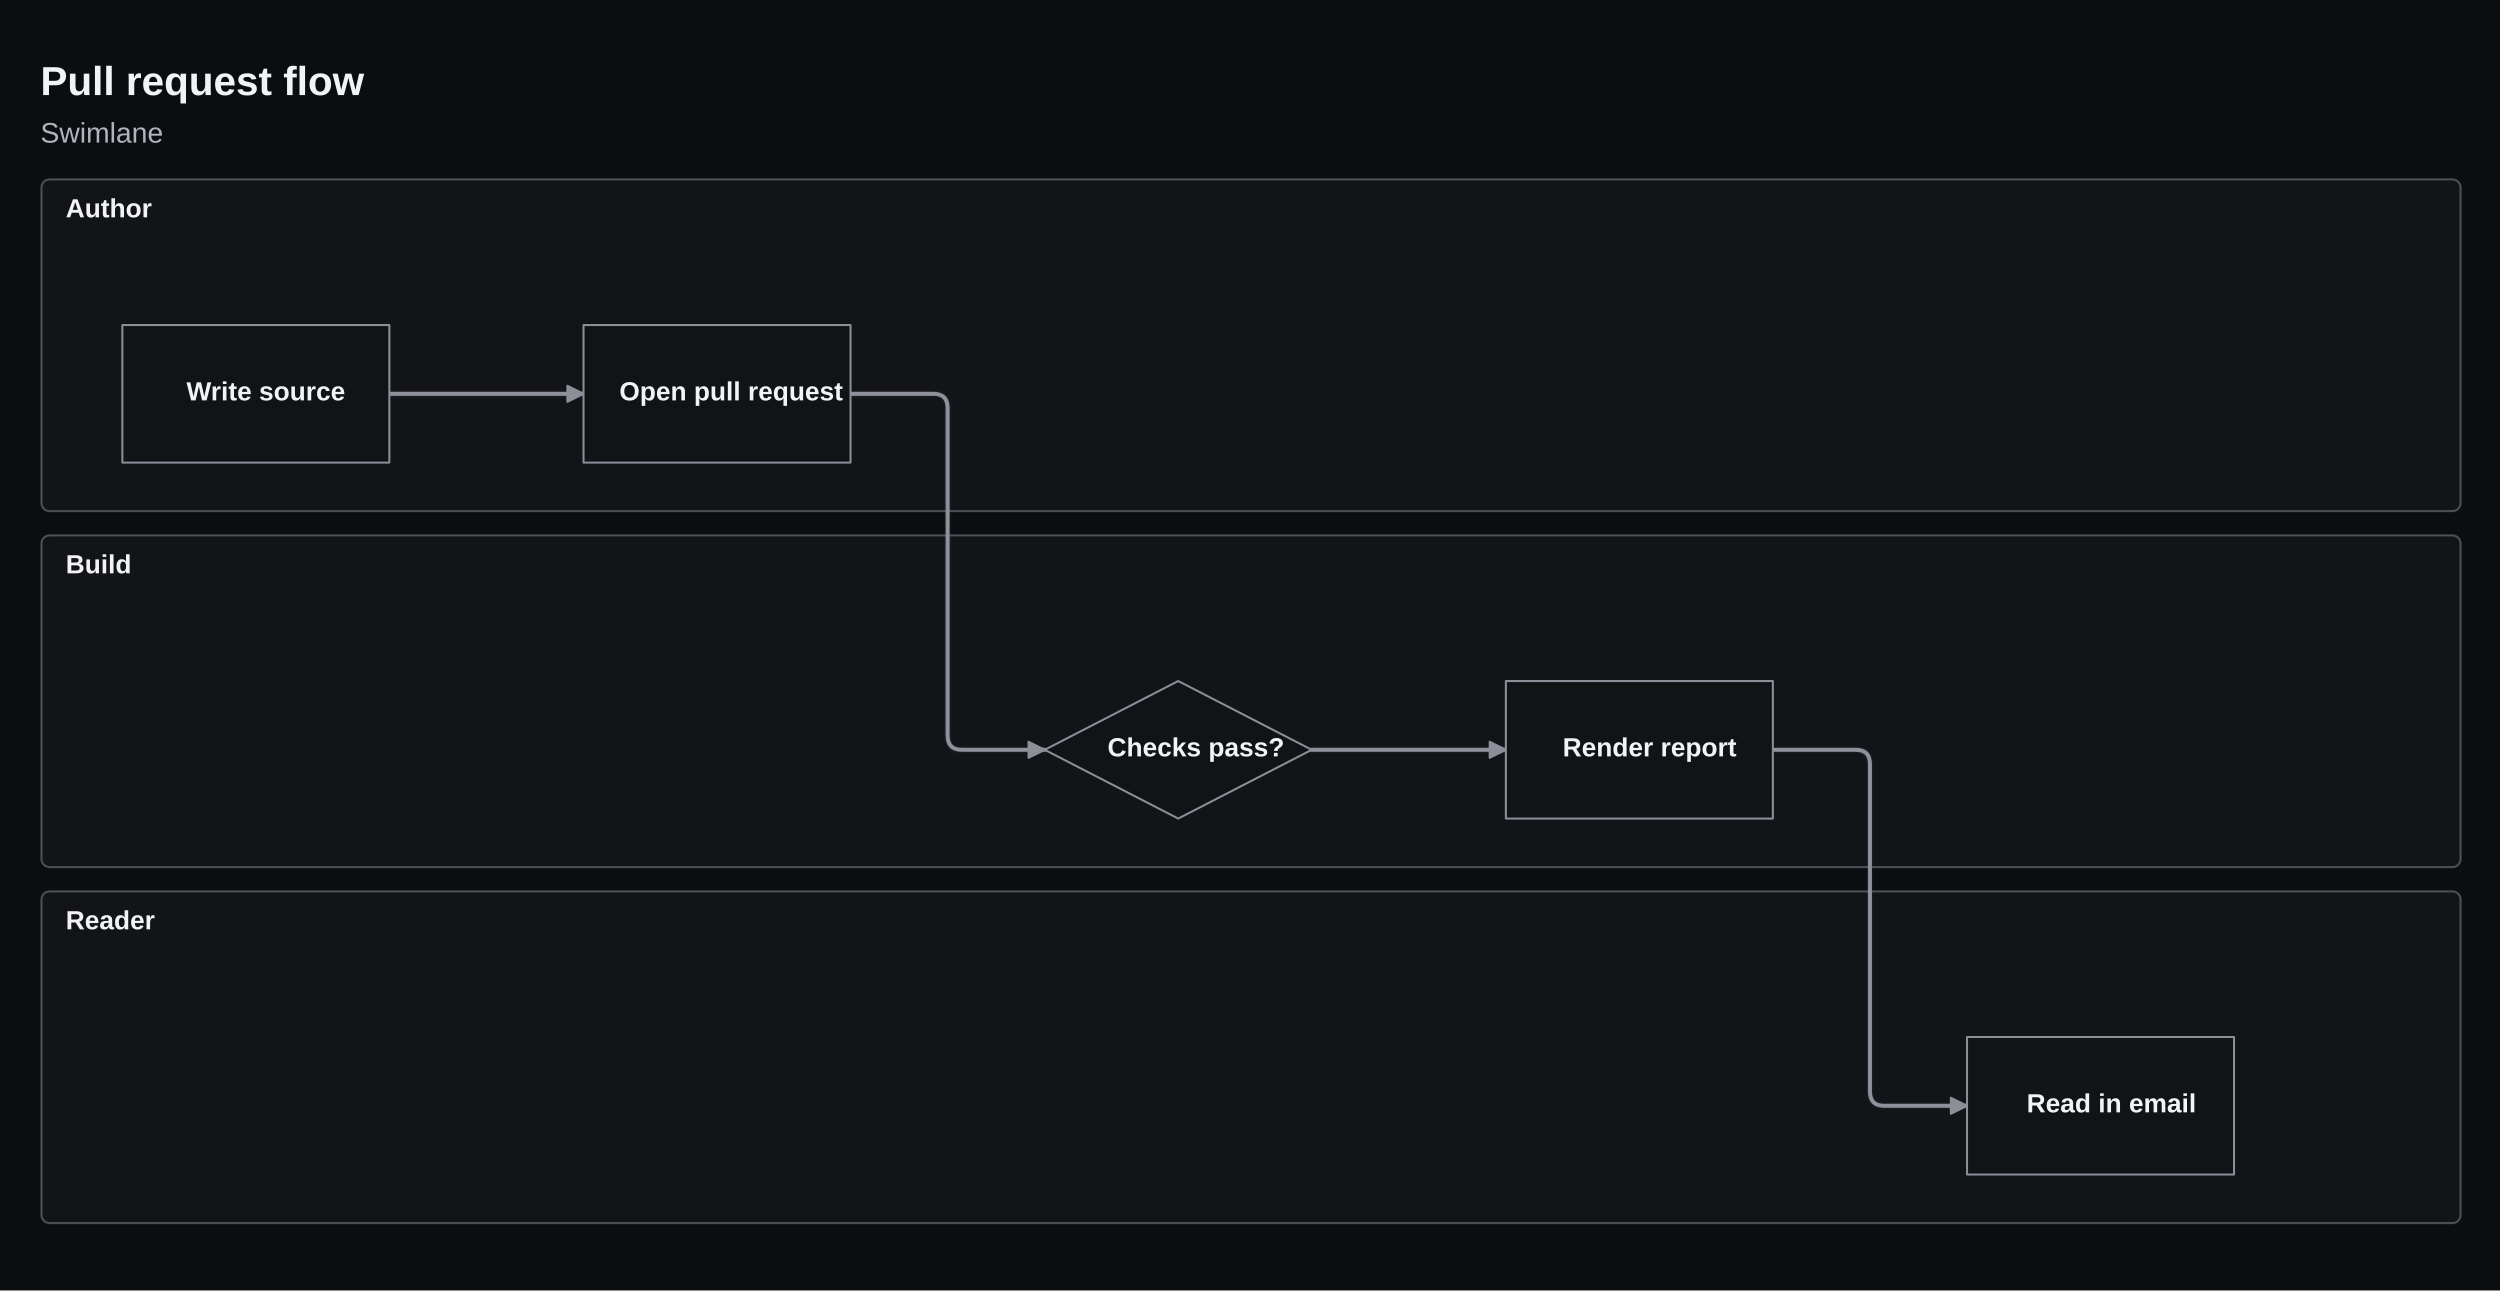
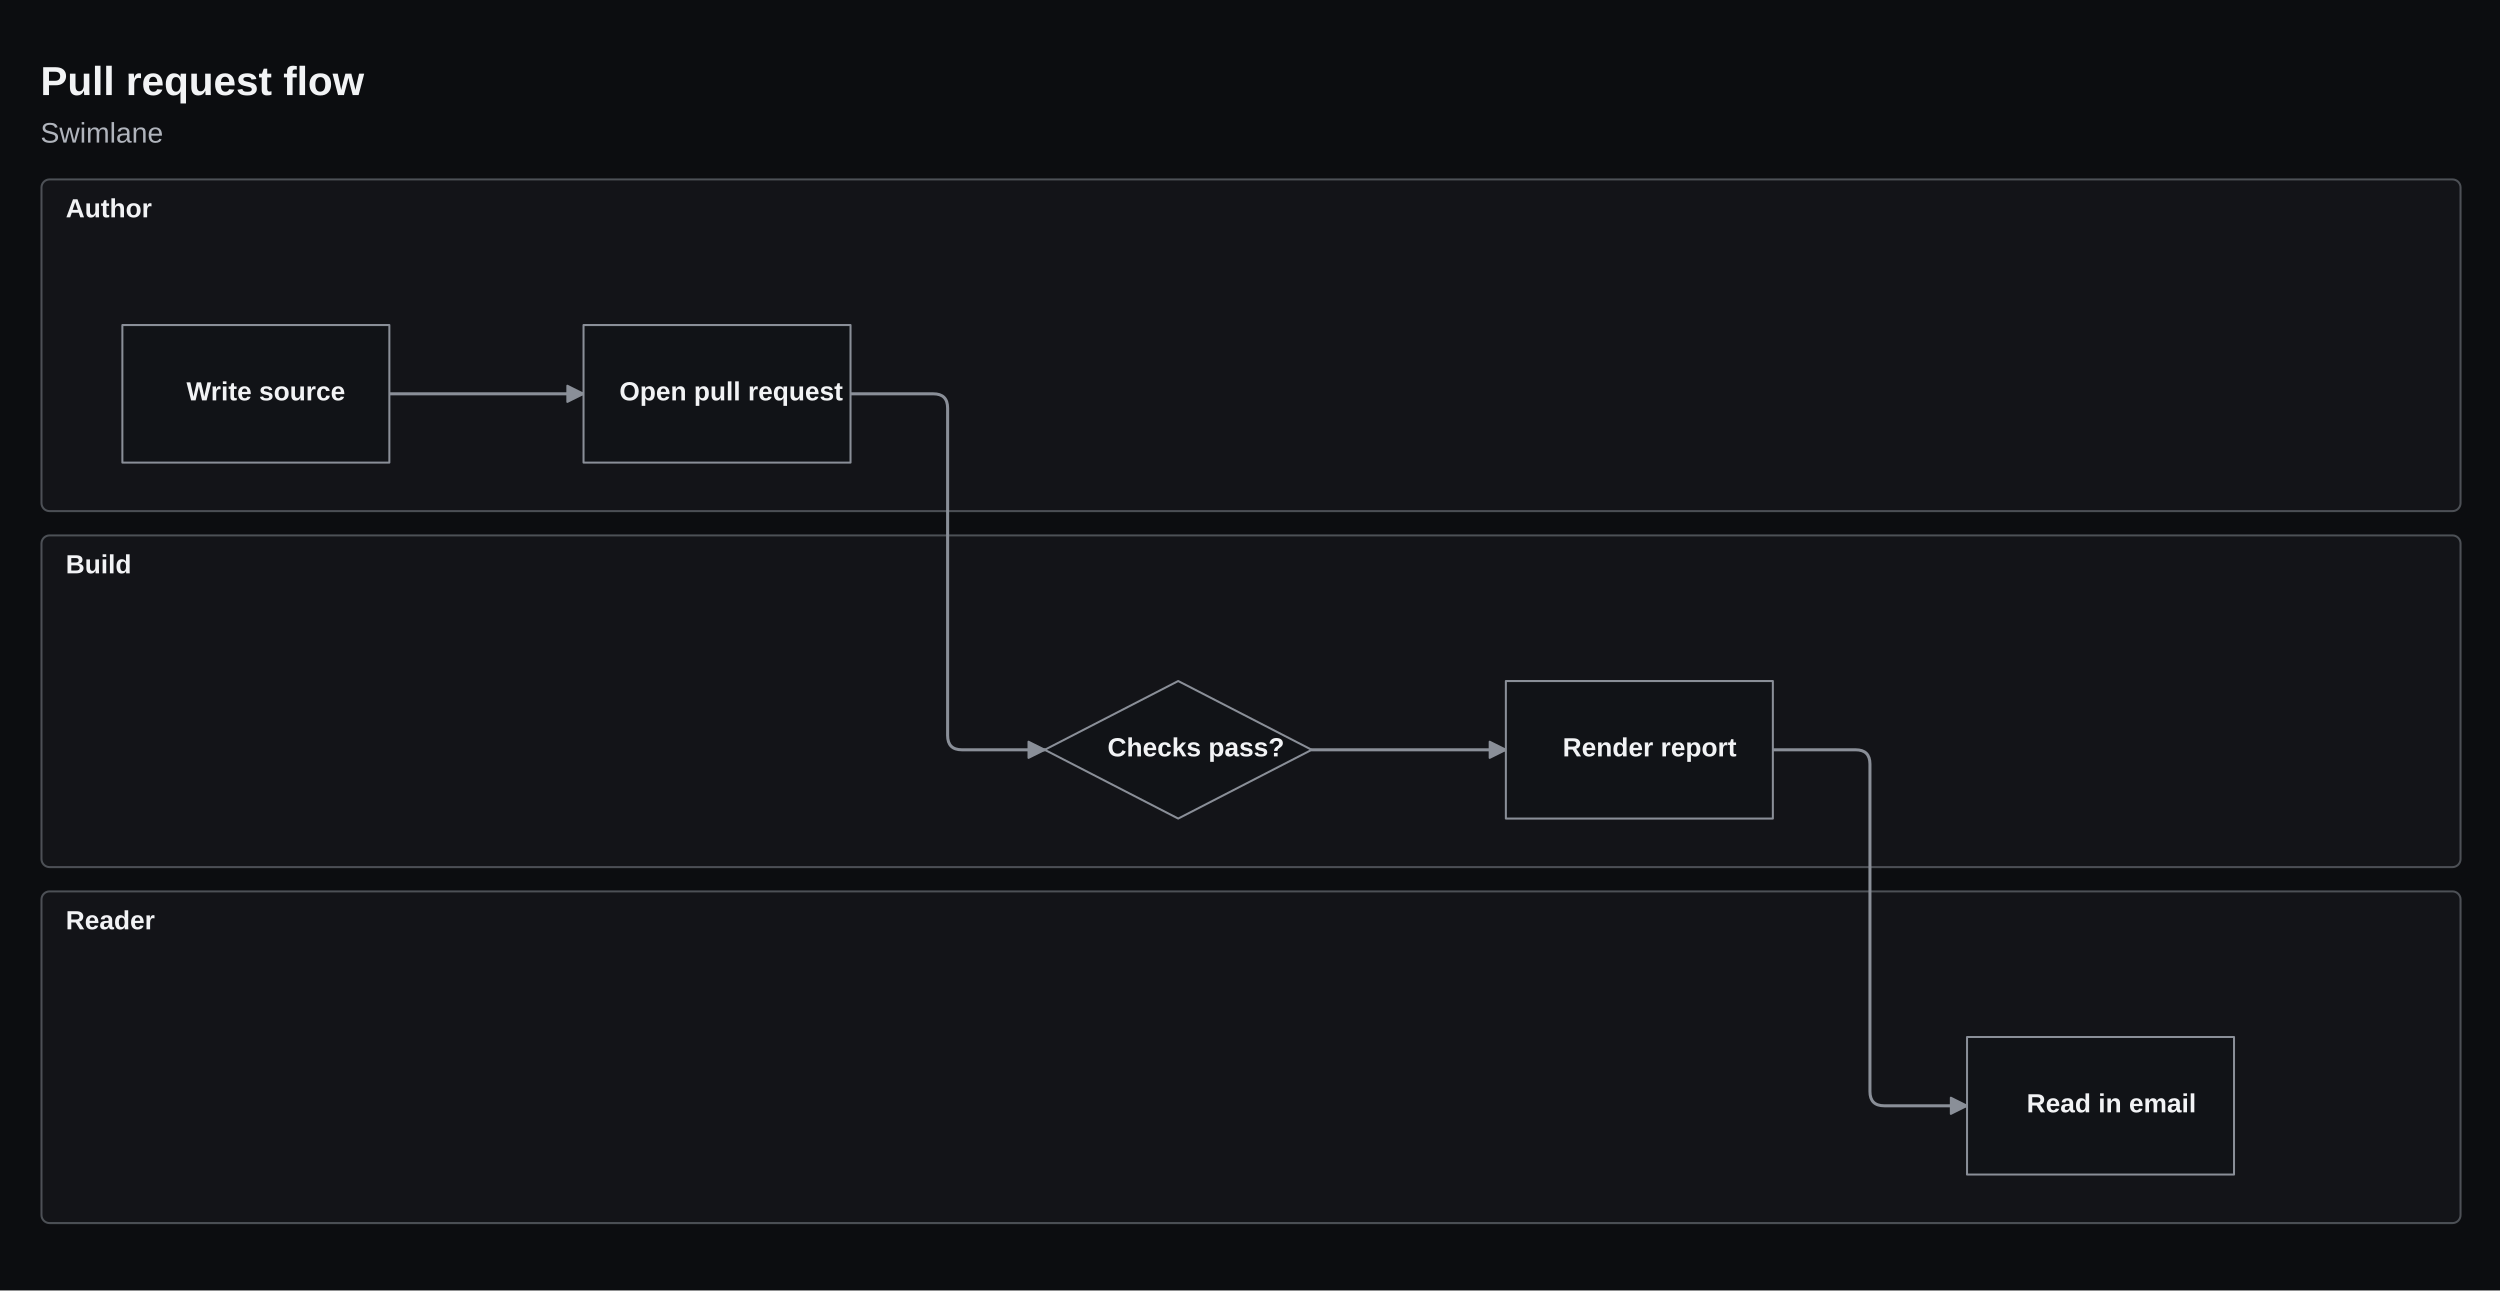
<svg xmlns="http://www.w3.org/2000/svg" width="1236" height="638" viewBox="12 0 1236 638" stroke-linecap="round" stroke-linejoin="round" style="max-width:100%;height:auto;display:block" role="img" aria-label="Pull request flow" aria-labelledby="cfx-mm-swimlane-d-title" aria-describedby="cfx-mm-swimlane-d-description">
  <defs>
    <clipPath id="cfx-mm-swimlane-d-clip-1" clipPathUnits="userSpaceOnUse">
      <rect x="32" y="32" width="1197" height="574" />
    </clipPath>
    <clipPath id="cfx-mm-swimlane-d-clip-10" clipPathUnits="userSpaceOnUse">
      <rect x="32" y="88.2" width="1197" height="517.8" />
    </clipPath>
  </defs>
  <rect x="0" y="0" width="1261" height="638" rx="0" data-cfx-role="background" fill="#0C0D10" stroke="none" stroke-width="1" />
  <g clip-path="url(#cfx-mm-swimlane-d-clip-1)">
    <g data-cfx-role="frame-heading-source" data-cfx-authored-font-request="Calibri, Carlito, Segoe UI, Arial, system-ui, sans-serif|600|normal|20|">
      <g data-cfx-role="frame-heading">
        <text x="32" y="47" font-family="Calibri, Carlito, Segoe UI, Arial, system-ui, sans-serif" font-size="20" font-weight="600" font-style="normal" fill="#F2F3F5" xml:space="preserve" style="white-space:pre;font-language-override:normal;font-palette:normal">Pull request flow</text>
      </g>
    </g>
    <g data-cfx-role="frame-heading-source" data-cfx-authored-font-request="Calibri, Carlito, Segoe UI, Arial, system-ui, sans-serif|400|normal|14|">
      <g data-cfx-role="frame-heading">
        <text x="32" y="70.5" font-family="Calibri, Carlito, Segoe UI, Arial, system-ui, sans-serif" font-size="14" font-weight="400" font-style="normal" fill="#B0B4BC" xml:space="preserve" style="white-space:pre;font-language-override:normal;font-palette:normal">Swimlane</text>
      </g>
    </g>
  </g>
  <g id="cfx-mm-swimlane-d-node-9" data-cfx-source-id="mermaid-flowchart" data-cfx-role="topology" class="cfx-topology" data-canvas-surface-style="Plain" data-cfx-active-scenario="" data-cfx-map-background-style="Dots" data-cfx-projection="" data-cfx-scenario-count="0" data-cfx-scenario-ids="" data-cfx-scenarios="[]" data-cfx-viewport="" data-chart-id="mermaid-flowchart" data-fit-content-to-viewport="false" data-header-style="Standard" data-layout-direction="LeftToRight" data-layout-mode="Swimlane" data-node-surface-style="Card" data-visual-style="Default">
    <g clip-path="url(#cfx-mm-swimlane-d-clip-10)">
      <g id="cfx-mm-swimlane-d-node-11" data-cfx-source-id="author" data-cfx-role="topology-group" class="cfx-topology__group cfx-mermaid-subgraph" data-cfx-meta-mermaid-direction="None" data-cfx-meta-mermaid-id="author" data-cfx-meta-mermaid-nodes="A,B" data-cfx-meta-mermaid-order="0" data-cfx-meta-mermaid-source-line="5" data-cfx-meta-mermaid-title="Author" data-cfx-selected="false" data-cfx-status="Unknown" data-group-applied-layout-policy="Auto" data-group-color="" data-group-id="author" data-group-label="Author" data-group-layout-direction="" data-group-layout-policy="Auto" data-group-symbol="" data-parent-group-id="" data-scenario-ids="" data-scenario-step-indices="">
        <rect x="32.5" y="88.7" width="1196" height="164" rx="4" data-cfx-role="topology-group-surface" fill="rgba(138,143,152,0.059)" stroke="rgba(138,143,152,0.502)" stroke-width="1" />
        <g data-cfx-role="topology-group-label">
          <text x="44.5" y="107.45" font-family="Calibri, Carlito, Segoe UI, Arial, system-ui, sans-serif" font-size="13" font-weight="600" font-style="normal" fill="#F2F3F5" xml:space="preserve" style="white-space:pre;font-language-override:normal;font-palette:normal">Author</text>
        </g>
      </g>
      <g id="cfx-mm-swimlane-d-node-15" data-cfx-source-id="build" data-cfx-role="topology-group" class="cfx-topology__group cfx-mermaid-subgraph" data-cfx-meta-mermaid-direction="None" data-cfx-meta-mermaid-id="build" data-cfx-meta-mermaid-nodes="C,D" data-cfx-meta-mermaid-order="1" data-cfx-meta-mermaid-source-line="8" data-cfx-meta-mermaid-title="Build" data-cfx-selected="false" data-cfx-status="Unknown" data-group-applied-layout-policy="Auto" data-group-color="" data-group-id="build" data-group-label="Build" data-group-layout-direction="" data-group-layout-policy="Auto" data-group-symbol="" data-parent-group-id="" data-scenario-ids="" data-scenario-step-indices="">
        <rect x="32.5" y="264.7" width="1196" height="164" rx="4" data-cfx-role="topology-group-surface" fill="rgba(138,143,152,0.059)" stroke="rgba(138,143,152,0.502)" stroke-width="1" />
        <g data-cfx-role="topology-group-label">
          <text x="44.5" y="283.45" font-family="Calibri, Carlito, Segoe UI, Arial, system-ui, sans-serif" font-size="13" font-weight="600" font-style="normal" fill="#F2F3F5" xml:space="preserve" style="white-space:pre;font-language-override:normal;font-palette:normal">Build</text>
        </g>
      </g>
      <g id="cfx-mm-swimlane-d-node-19" data-cfx-source-id="reader" data-cfx-role="topology-group" class="cfx-topology__group cfx-mermaid-subgraph" data-cfx-meta-mermaid-direction="None" data-cfx-meta-mermaid-id="reader" data-cfx-meta-mermaid-nodes="E" data-cfx-meta-mermaid-order="2" data-cfx-meta-mermaid-source-line="11" data-cfx-meta-mermaid-title="Reader" data-cfx-selected="false" data-cfx-status="Unknown" data-group-applied-layout-policy="Auto" data-group-color="" data-group-id="reader" data-group-label="Reader" data-group-layout-direction="" data-group-layout-policy="Auto" data-group-symbol="" data-parent-group-id="" data-scenario-ids="" data-scenario-step-indices="">
        <rect x="32.5" y="440.7" width="1196" height="164" rx="4" data-cfx-role="topology-group-surface" fill="rgba(138,143,152,0.059)" stroke="rgba(138,143,152,0.502)" stroke-width="1" />
        <g data-cfx-role="topology-group-label">
          <text x="44.5" y="459.45" font-family="Calibri, Carlito, Segoe UI, Arial, system-ui, sans-serif" font-size="13" font-weight="600" font-style="normal" fill="#F2F3F5" xml:space="preserve" style="white-space:pre;font-language-override:normal;font-palette:normal">Reader</text>
        </g>
      </g>
      <g id="cfx-mm-swimlane-d-node-23" data-cfx-source-id="mermaid-edge-0" data-cfx-role="topology-edge" class="cfx-topology__edge" data-cfx-meta-mermaid-curve-column="1" data-cfx-meta-mermaid-curve-effective="Rounded" data-cfx-meta-mermaid-curve-line="4" data-cfx-meta-mermaid-curve-origin="implicit" data-cfx-meta-mermaid-curve-requested="rounded" data-cfx-meta-mermaid-operator="--&gt;" data-cfx-meta-mermaid-order="0" data-cfx-meta-mermaid-source="A" data-cfx-meta-mermaid-source-column="2" data-cfx-meta-mermaid-source-line="6" data-cfx-meta-mermaid-target="B" data-cfx-selected="false" data-cfx-status="Unknown" data-direction="Forward" data-edge-color="" data-edge-dash-pattern="" data-edge-emphasis="Normal" data-edge-id="mermaid-edge-0" data-edge-kind="Dependency" data-edge-label="" data-edge-layout-inference="none" data-edge-line-style="Solid" data-edge-minimum-rank-span="1" data-edge-muted="false" data-edge-render-order="0" data-edge-routing-priority="0" data-edge-secondary-label="" data-edge-tertiary-label="" data-label-offset-x="0" data-label-offset-y="0" data-route-candidate-count="1" data-route-corridor="default" data-route-curve="Orthogonal" data-route-end-x="300.5" data-route-end-y="194.7" data-route-fallback-reason="not-obstacle-aware" data-route-label-obstacle-hits="0" data-route-lane="0" data-route-obstacle-count="6" data-route-obstacle-hits="0" data-route-offset="0" data-route-overlap-score="0" data-route-segment-count="3" data-route-start-x="204.5" data-route-start-y="194.7" data-route-strategy="Orthogonal" data-scenario-ids="" data-scenario-step-indices="" data-source-group-id="author" data-source-label="" data-source-marker="None" data-source-node-id="A" data-source-port="Auto" data-source-port-id="" data-target-group-id="author" data-target-label="" data-target-marker="Arrow" data-target-node-id="B" data-target-port="Auto" data-target-port-id="" data-waypoint-count="0">
-         <path d="M 204.5 194.7 L 252.5 194.7 L 252.5 194.7 L 300.5 194.7" data-cfx-role="topology-edge-line-ambient-halo" fill="none" stroke="rgba(138,143,152,0.016)" stroke-width="4.4" />
-         <path d="M 204.5 194.7 L 252.5 194.7 L 252.5 194.7 L 300.5 194.7" data-cfx-role="topology-edge-line-halo" fill="none" stroke="rgba(138,143,152,0.055)" stroke-width="3.2" />
-         <path d="M 204.5 194.7 L 252.5 194.7 L 252.5 194.7 L 300.5 194.7" data-cfx-role="topology-edge-line" fill="none" stroke="#8A8F98" stroke-width="2" />
-         <path d="M 204.5 194.7 L 252.5 194.7 L 252.5 194.7 L 300.5 194.7" data-cfx-role="topology-edge-line-highlight" fill="none" stroke="rgba(255,255,255,0.035)" stroke-width="1" />
+         <path d="M 204.5 194.7 L 252.5 194.7 L 252.5 194.7 L 300.5 194.7" data-cfx-role="topology-edge-line" fill="none" stroke="#8A8F98" stroke-width="1.5" />
        <path d="M 300.5 194.7 L 292.5 190.7 L 292.5 198.7 Z" data-cfx-role="topology-marker" fill="#8A8F98" stroke="#8A8F98" stroke-width="1" fill-rule="evenodd" />
      </g>
-       <g id="cfx-mm-swimlane-d-node-30" data-cfx-source-id="mermaid-edge-1" data-cfx-role="topology-edge" class="cfx-topology__edge" data-cfx-meta-mermaid-curve-column="1" data-cfx-meta-mermaid-curve-effective="Rounded" data-cfx-meta-mermaid-curve-line="4" data-cfx-meta-mermaid-curve-origin="implicit" data-cfx-meta-mermaid-curve-requested="rounded" data-cfx-meta-mermaid-operator="--&gt;" data-cfx-meta-mermaid-order="1" data-cfx-meta-mermaid-source="C" data-cfx-meta-mermaid-source-column="2" data-cfx-meta-mermaid-source-line="9" data-cfx-meta-mermaid-target="D" data-cfx-selected="false" data-cfx-status="Unknown" data-direction="Forward" data-edge-color="" data-edge-dash-pattern="" data-edge-emphasis="Normal" data-edge-id="mermaid-edge-1" data-edge-kind="Dependency" data-edge-label="" data-edge-layout-inference="none" data-edge-line-style="Solid" data-edge-minimum-rank-span="1" data-edge-muted="false" data-edge-render-order="1" data-edge-routing-priority="0" data-edge-secondary-label="" data-edge-tertiary-label="" data-label-offset-x="0" data-label-offset-y="0" data-route-candidate-count="1" data-route-corridor="default" data-route-curve="Orthogonal" data-route-end-x="756.5" data-route-end-y="370.7" data-route-fallback-reason="not-obstacle-aware" data-route-label-obstacle-hits="0" data-route-lane="0" data-route-obstacle-count="6" data-route-obstacle-hits="0" data-route-offset="0" data-route-overlap-score="0" data-route-segment-count="3" data-route-start-x="660.5" data-route-start-y="370.7" data-route-strategy="Orthogonal" data-scenario-ids="" data-scenario-step-indices="" data-source-group-id="build" data-source-label="" data-source-marker="None" data-source-node-id="C" data-source-port="Auto" data-source-port-id="" data-target-group-id="build" data-target-label="" data-target-marker="Arrow" data-target-node-id="D" data-target-port="Auto" data-target-port-id="" data-waypoint-count="0">
-         <path d="M 660.5 370.7 L 708.5 370.7 L 708.5 370.7 L 756.5 370.7" data-cfx-role="topology-edge-line-ambient-halo" fill="none" stroke="rgba(138,143,152,0.016)" stroke-width="4.4" />
-         <path d="M 660.5 370.7 L 708.5 370.7 L 708.5 370.7 L 756.5 370.7" data-cfx-role="topology-edge-line-halo" fill="none" stroke="rgba(138,143,152,0.055)" stroke-width="3.2" />
-         <path d="M 660.5 370.7 L 708.5 370.7 L 708.5 370.7 L 756.5 370.7" data-cfx-role="topology-edge-line" fill="none" stroke="#8A8F98" stroke-width="2" />
-         <path d="M 660.5 370.7 L 708.5 370.7 L 708.5 370.7 L 756.5 370.7" data-cfx-role="topology-edge-line-highlight" fill="none" stroke="rgba(255,255,255,0.035)" stroke-width="1" />
+       <g id="cfx-mm-swimlane-d-node-27" data-cfx-source-id="mermaid-edge-1" data-cfx-role="topology-edge" class="cfx-topology__edge" data-cfx-meta-mermaid-curve-column="1" data-cfx-meta-mermaid-curve-effective="Rounded" data-cfx-meta-mermaid-curve-line="4" data-cfx-meta-mermaid-curve-origin="implicit" data-cfx-meta-mermaid-curve-requested="rounded" data-cfx-meta-mermaid-operator="--&gt;" data-cfx-meta-mermaid-order="1" data-cfx-meta-mermaid-source="C" data-cfx-meta-mermaid-source-column="2" data-cfx-meta-mermaid-source-line="9" data-cfx-meta-mermaid-target="D" data-cfx-selected="false" data-cfx-status="Unknown" data-direction="Forward" data-edge-color="" data-edge-dash-pattern="" data-edge-emphasis="Normal" data-edge-id="mermaid-edge-1" data-edge-kind="Dependency" data-edge-label="" data-edge-layout-inference="none" data-edge-line-style="Solid" data-edge-minimum-rank-span="1" data-edge-muted="false" data-edge-render-order="1" data-edge-routing-priority="0" data-edge-secondary-label="" data-edge-tertiary-label="" data-label-offset-x="0" data-label-offset-y="0" data-route-candidate-count="1" data-route-corridor="default" data-route-curve="Orthogonal" data-route-end-x="756.5" data-route-end-y="370.7" data-route-fallback-reason="not-obstacle-aware" data-route-label-obstacle-hits="0" data-route-lane="0" data-route-obstacle-count="6" data-route-obstacle-hits="0" data-route-offset="0" data-route-overlap-score="0" data-route-segment-count="3" data-route-start-x="660.5" data-route-start-y="370.7" data-route-strategy="Orthogonal" data-scenario-ids="" data-scenario-step-indices="" data-source-group-id="build" data-source-label="" data-source-marker="None" data-source-node-id="C" data-source-port="Auto" data-source-port-id="" data-target-group-id="build" data-target-label="" data-target-marker="Arrow" data-target-node-id="D" data-target-port="Auto" data-target-port-id="" data-waypoint-count="0">
+         <path d="M 660.5 370.7 L 708.5 370.7 L 708.5 370.7 L 756.5 370.7" data-cfx-role="topology-edge-line" fill="none" stroke="#8A8F98" stroke-width="1.5" />
        <path d="M 756.5 370.7 L 748.5 366.7 L 748.5 374.7 Z" data-cfx-role="topology-marker" fill="#8A8F98" stroke="#8A8F98" stroke-width="1" fill-rule="evenodd" />
      </g>
-       <g id="cfx-mm-swimlane-d-node-37" data-cfx-source-id="mermaid-edge-2" data-cfx-role="topology-edge" class="cfx-topology__edge" data-cfx-meta-mermaid-curve-column="1" data-cfx-meta-mermaid-curve-effective="Rounded" data-cfx-meta-mermaid-curve-line="4" data-cfx-meta-mermaid-curve-origin="implicit" data-cfx-meta-mermaid-curve-requested="rounded" data-cfx-meta-mermaid-operator="--&gt;" data-cfx-meta-mermaid-order="2" data-cfx-meta-mermaid-source="B" data-cfx-meta-mermaid-source-column="1" data-cfx-meta-mermaid-source-line="14" data-cfx-meta-mermaid-target="C" data-cfx-selected="false" data-cfx-status="Unknown" data-direction="Forward" data-edge-color="" data-edge-dash-pattern="" data-edge-emphasis="Normal" data-edge-id="mermaid-edge-2" data-edge-kind="Dependency" data-edge-label="" data-edge-layout-inference="none" data-edge-line-style="Solid" data-edge-minimum-rank-span="1" data-edge-muted="false" data-edge-render-order="2" data-edge-routing-priority="0" data-edge-secondary-label="" data-edge-tertiary-label="" data-label-offset-x="0" data-label-offset-y="0" data-route-candidate-count="1" data-route-corridor="default" data-route-curve="Orthogonal" data-route-end-x="528.5" data-route-end-y="370.7" data-route-fallback-reason="not-obstacle-aware" data-route-label-obstacle-hits="0" data-route-lane="0" data-route-obstacle-count="6" data-route-obstacle-hits="0" data-route-offset="0" data-route-overlap-score="0" data-route-segment-count="15" data-route-start-x="432.5" data-route-start-y="194.7" data-route-strategy="Orthogonal" data-scenario-ids="" data-scenario-step-indices="" data-source-group-id="author" data-source-label="" data-source-marker="None" data-source-node-id="B" data-source-port="Auto" data-source-port-id="" data-target-group-id="build" data-target-label="" data-target-marker="Arrow" data-target-node-id="C" data-target-port="Auto" data-target-port-id="" data-waypoint-count="0">
-         <path d="M 432.5 194.7 L 473.429 194.7 C 478.143 194.7 480.5 197.057 480.5 201.771 L 480.5 363.629 C 480.5 368.343 482.857 370.7 487.571 370.7 L 528.5 370.7" data-cfx-role="topology-edge-line-ambient-halo" fill="none" stroke="rgba(138,143,152,0.016)" stroke-width="4.4" />
-         <path d="M 432.5 194.7 L 473.429 194.7 C 478.143 194.7 480.5 197.057 480.5 201.771 L 480.5 363.629 C 480.5 368.343 482.857 370.7 487.571 370.7 L 528.5 370.7" data-cfx-role="topology-edge-line-halo" fill="none" stroke="rgba(138,143,152,0.055)" stroke-width="3.2" />
-         <path d="M 432.5 194.7 L 473.429 194.7 C 478.143 194.7 480.5 197.057 480.5 201.771 L 480.5 363.629 C 480.5 368.343 482.857 370.7 487.571 370.7 L 528.5 370.7" data-cfx-role="topology-edge-line" fill="none" stroke="#8A8F98" stroke-width="2" />
-         <path d="M 432.5 194.7 L 473.429 194.7 C 478.143 194.7 480.5 197.057 480.5 201.771 L 480.5 363.629 C 480.5 368.343 482.857 370.7 487.571 370.7 L 528.5 370.7" data-cfx-role="topology-edge-line-highlight" fill="none" stroke="rgba(255,255,255,0.035)" stroke-width="1" />
+       <g id="cfx-mm-swimlane-d-node-31" data-cfx-source-id="mermaid-edge-2" data-cfx-role="topology-edge" class="cfx-topology__edge" data-cfx-meta-mermaid-curve-column="1" data-cfx-meta-mermaid-curve-effective="Rounded" data-cfx-meta-mermaid-curve-line="4" data-cfx-meta-mermaid-curve-origin="implicit" data-cfx-meta-mermaid-curve-requested="rounded" data-cfx-meta-mermaid-operator="--&gt;" data-cfx-meta-mermaid-order="2" data-cfx-meta-mermaid-source="B" data-cfx-meta-mermaid-source-column="1" data-cfx-meta-mermaid-source-line="14" data-cfx-meta-mermaid-target="C" data-cfx-selected="false" data-cfx-status="Unknown" data-direction="Forward" data-edge-color="" data-edge-dash-pattern="" data-edge-emphasis="Normal" data-edge-id="mermaid-edge-2" data-edge-kind="Dependency" data-edge-label="" data-edge-layout-inference="none" data-edge-line-style="Solid" data-edge-minimum-rank-span="1" data-edge-muted="false" data-edge-render-order="2" data-edge-routing-priority="0" data-edge-secondary-label="" data-edge-tertiary-label="" data-label-offset-x="0" data-label-offset-y="0" data-route-candidate-count="1" data-route-corridor="default" data-route-curve="Orthogonal" data-route-end-x="528.5" data-route-end-y="370.7" data-route-fallback-reason="not-obstacle-aware" data-route-label-obstacle-hits="0" data-route-lane="0" data-route-obstacle-count="6" data-route-obstacle-hits="0" data-route-offset="0" data-route-overlap-score="0" data-route-segment-count="15" data-route-start-x="432.5" data-route-start-y="194.7" data-route-strategy="Orthogonal" data-scenario-ids="" data-scenario-step-indices="" data-source-group-id="author" data-source-label="" data-source-marker="None" data-source-node-id="B" data-source-port="Auto" data-source-port-id="" data-target-group-id="build" data-target-label="" data-target-marker="Arrow" data-target-node-id="C" data-target-port="Auto" data-target-port-id="" data-waypoint-count="0">
+         <path d="M 432.5 194.7 L 473.429 194.7 C 478.143 194.7 480.5 197.057 480.5 201.771 L 480.5 363.629 C 480.5 368.343 482.857 370.7 487.571 370.7 L 528.5 370.7" data-cfx-role="topology-edge-line" fill="none" stroke="#8A8F98" stroke-width="1.5" />
        <path d="M 528.5 370.7 L 520.5 366.7 L 520.5 374.7 Z" data-cfx-role="topology-marker" fill="#8A8F98" stroke="#8A8F98" stroke-width="1" fill-rule="evenodd" />
      </g>
-       <g id="cfx-mm-swimlane-d-node-44" data-cfx-source-id="mermaid-edge-3" data-cfx-role="topology-edge" class="cfx-topology__edge" data-cfx-meta-mermaid-curve-column="1" data-cfx-meta-mermaid-curve-effective="Rounded" data-cfx-meta-mermaid-curve-line="4" data-cfx-meta-mermaid-curve-origin="implicit" data-cfx-meta-mermaid-curve-requested="rounded" data-cfx-meta-mermaid-operator="--&gt;" data-cfx-meta-mermaid-order="3" data-cfx-meta-mermaid-source="D" data-cfx-meta-mermaid-source-column="1" data-cfx-meta-mermaid-source-line="15" data-cfx-meta-mermaid-target="E" data-cfx-selected="false" data-cfx-status="Unknown" data-direction="Forward" data-edge-color="" data-edge-dash-pattern="" data-edge-emphasis="Normal" data-edge-id="mermaid-edge-3" data-edge-kind="Dependency" data-edge-label="" data-edge-layout-inference="none" data-edge-line-style="Solid" data-edge-minimum-rank-span="1" data-edge-muted="false" data-edge-render-order="3" data-edge-routing-priority="0" data-edge-secondary-label="" data-edge-tertiary-label="" data-label-offset-x="0" data-label-offset-y="0" data-route-candidate-count="1" data-route-corridor="default" data-route-curve="Orthogonal" data-route-end-x="984.5" data-route-end-y="546.7" data-route-fallback-reason="not-obstacle-aware" data-route-label-obstacle-hits="0" data-route-lane="0" data-route-obstacle-count="6" data-route-obstacle-hits="0" data-route-offset="0" data-route-overlap-score="0" data-route-segment-count="15" data-route-start-x="888.5" data-route-start-y="370.7" data-route-strategy="Orthogonal" data-scenario-ids="" data-scenario-step-indices="" data-source-group-id="build" data-source-label="" data-source-marker="None" data-source-node-id="D" data-source-port="Auto" data-source-port-id="" data-target-group-id="reader" data-target-label="" data-target-marker="Arrow" data-target-node-id="E" data-target-port="Auto" data-target-port-id="" data-waypoint-count="0">
-         <path d="M 888.5 370.7 L 929.429 370.7 C 934.143 370.7 936.5 373.057 936.5 377.771 L 936.5 539.629 C 936.5 544.343 938.857 546.7 943.571 546.7 L 984.5 546.7" data-cfx-role="topology-edge-line-ambient-halo" fill="none" stroke="rgba(138,143,152,0.016)" stroke-width="4.4" />
-         <path d="M 888.5 370.7 L 929.429 370.7 C 934.143 370.7 936.5 373.057 936.5 377.771 L 936.5 539.629 C 936.5 544.343 938.857 546.7 943.571 546.7 L 984.5 546.7" data-cfx-role="topology-edge-line-halo" fill="none" stroke="rgba(138,143,152,0.055)" stroke-width="3.2" />
-         <path d="M 888.5 370.7 L 929.429 370.7 C 934.143 370.7 936.5 373.057 936.5 377.771 L 936.5 539.629 C 936.5 544.343 938.857 546.7 943.571 546.7 L 984.5 546.7" data-cfx-role="topology-edge-line" fill="none" stroke="#8A8F98" stroke-width="2" />
-         <path d="M 888.5 370.7 L 929.429 370.7 C 934.143 370.7 936.5 373.057 936.5 377.771 L 936.5 539.629 C 936.5 544.343 938.857 546.7 943.571 546.7 L 984.5 546.7" data-cfx-role="topology-edge-line-highlight" fill="none" stroke="rgba(255,255,255,0.035)" stroke-width="1" />
+       <g id="cfx-mm-swimlane-d-node-35" data-cfx-source-id="mermaid-edge-3" data-cfx-role="topology-edge" class="cfx-topology__edge" data-cfx-meta-mermaid-curve-column="1" data-cfx-meta-mermaid-curve-effective="Rounded" data-cfx-meta-mermaid-curve-line="4" data-cfx-meta-mermaid-curve-origin="implicit" data-cfx-meta-mermaid-curve-requested="rounded" data-cfx-meta-mermaid-operator="--&gt;" data-cfx-meta-mermaid-order="3" data-cfx-meta-mermaid-source="D" data-cfx-meta-mermaid-source-column="1" data-cfx-meta-mermaid-source-line="15" data-cfx-meta-mermaid-target="E" data-cfx-selected="false" data-cfx-status="Unknown" data-direction="Forward" data-edge-color="" data-edge-dash-pattern="" data-edge-emphasis="Normal" data-edge-id="mermaid-edge-3" data-edge-kind="Dependency" data-edge-label="" data-edge-layout-inference="none" data-edge-line-style="Solid" data-edge-minimum-rank-span="1" data-edge-muted="false" data-edge-render-order="3" data-edge-routing-priority="0" data-edge-secondary-label="" data-edge-tertiary-label="" data-label-offset-x="0" data-label-offset-y="0" data-route-candidate-count="1" data-route-corridor="default" data-route-curve="Orthogonal" data-route-end-x="984.5" data-route-end-y="546.7" data-route-fallback-reason="not-obstacle-aware" data-route-label-obstacle-hits="0" data-route-lane="0" data-route-obstacle-count="6" data-route-obstacle-hits="0" data-route-offset="0" data-route-overlap-score="0" data-route-segment-count="15" data-route-start-x="888.5" data-route-start-y="370.7" data-route-strategy="Orthogonal" data-scenario-ids="" data-scenario-step-indices="" data-source-group-id="build" data-source-label="" data-source-marker="None" data-source-node-id="D" data-source-port="Auto" data-source-port-id="" data-target-group-id="reader" data-target-label="" data-target-marker="Arrow" data-target-node-id="E" data-target-port="Auto" data-target-port-id="" data-waypoint-count="0">
+         <path d="M 888.5 370.7 L 929.429 370.7 C 934.143 370.7 936.5 373.057 936.5 377.771 L 936.5 539.629 C 936.5 544.343 938.857 546.7 943.571 546.7 L 984.5 546.7" data-cfx-role="topology-edge-line" fill="none" stroke="#8A8F98" stroke-width="1.5" />
        <path d="M 984.5 546.7 L 976.5 542.7 L 976.5 550.7 Z" data-cfx-role="topology-marker" fill="#8A8F98" stroke="#8A8F98" stroke-width="1" fill-rule="evenodd" />
      </g>
-       <g id="cfx-mm-swimlane-d-node-51" data-cfx-source-id="A" data-cfx-role="topology-node" class="cfx-topology__node cfx-mermaid-node cfx-mermaid-shape-rectangle" data-cfx-meta-layer="0" data-cfx-meta-mermaid-id="A" data-cfx-meta-mermaid-label="Write source" data-cfx-meta-mermaid-layer="0" data-cfx-meta-mermaid-order="0" data-cfx-meta-mermaid-shape="Rectangle" data-cfx-meta-mermaid-shapetoken="rectangle" data-cfx-meta-mermaid-source-column="2" data-cfx-meta-mermaid-source-line="6" data-cfx-meta-mermaid-subgraph="author" data-cfx-selected="false" data-cfx-status="Unknown" data-group-id="author" data-group-label="Author" data-node-badge="" data-node-detail-count="0" data-node-display-mode="Card" data-node-id="A" data-node-kind="Generic" data-node-label="Write source" data-node-shape="Rectangle" data-scenario-ids="" data-scenario-step-indices="">
+       <g id="cfx-mm-swimlane-d-node-39" data-cfx-source-id="A" data-cfx-role="topology-node" class="cfx-topology__node cfx-mermaid-node cfx-mermaid-shape-rectangle" data-cfx-meta-layer="0" data-cfx-meta-mermaid-id="A" data-cfx-meta-mermaid-label="Write source" data-cfx-meta-mermaid-layer="0" data-cfx-meta-mermaid-order="0" data-cfx-meta-mermaid-shape="Rectangle" data-cfx-meta-mermaid-shapetoken="rectangle" data-cfx-meta-mermaid-source-column="2" data-cfx-meta-mermaid-source-line="6" data-cfx-meta-mermaid-subgraph="author" data-cfx-selected="false" data-cfx-status="Unknown" data-group-id="author" data-group-label="Author" data-node-badge="" data-node-detail-count="0" data-node-display-mode="Card" data-node-id="A" data-node-kind="Generic" data-node-label="Write source" data-node-shape="Rectangle" data-scenario-ids="" data-scenario-step-indices="">
        <path d="M 72.5 160.7 L 204.5 160.7 L 204.5 228.7 L 72.5 228.7 Z" data-cfx-role="topology-node-surface" fill="#111317" stroke="#8A8F98" stroke-width="1" fill-rule="evenodd" />
-         <g id="cfx-mm-swimlane-d-node-53" data-cfx-source-id="A-label" data-cfx-role="topology-node-label">
+         <g id="cfx-mm-swimlane-d-node-41" data-cfx-source-id="A-label" data-cfx-role="topology-node-label">
          <text x="104.178" y="197.95" font-family="Calibri, Carlito, Segoe UI, Arial, system-ui, sans-serif" font-size="13" font-weight="600" font-style="normal" fill="#F2F3F5" xml:space="preserve" style="white-space:pre;font-language-override:normal;font-palette:normal">Write source</text>
        </g>
      </g>
-       <g id="cfx-mm-swimlane-d-node-55" data-cfx-source-id="B" data-cfx-role="topology-node" class="cfx-topology__node cfx-mermaid-node cfx-mermaid-shape-rectangle" data-cfx-meta-layer="1" data-cfx-meta-mermaid-id="B" data-cfx-meta-mermaid-label="Open pull request" data-cfx-meta-mermaid-layer="1" data-cfx-meta-mermaid-order="1" data-cfx-meta-mermaid-shape="Rectangle" data-cfx-meta-mermaid-shapetoken="rectangle" data-cfx-meta-mermaid-source-column="22" data-cfx-meta-mermaid-source-line="6" data-cfx-meta-mermaid-subgraph="author" data-cfx-selected="false" data-cfx-status="Unknown" data-group-id="author" data-group-label="Author" data-node-badge="" data-node-detail-count="0" data-node-display-mode="Card" data-node-id="B" data-node-kind="Generic" data-node-label="Open pull request" data-node-shape="Rectangle" data-scenario-ids="" data-scenario-step-indices="">
+       <g id="cfx-mm-swimlane-d-node-43" data-cfx-source-id="B" data-cfx-role="topology-node" class="cfx-topology__node cfx-mermaid-node cfx-mermaid-shape-rectangle" data-cfx-meta-layer="1" data-cfx-meta-mermaid-id="B" data-cfx-meta-mermaid-label="Open pull request" data-cfx-meta-mermaid-layer="1" data-cfx-meta-mermaid-order="1" data-cfx-meta-mermaid-shape="Rectangle" data-cfx-meta-mermaid-shapetoken="rectangle" data-cfx-meta-mermaid-source-column="22" data-cfx-meta-mermaid-source-line="6" data-cfx-meta-mermaid-subgraph="author" data-cfx-selected="false" data-cfx-status="Unknown" data-group-id="author" data-group-label="Author" data-node-badge="" data-node-detail-count="0" data-node-display-mode="Card" data-node-id="B" data-node-kind="Generic" data-node-label="Open pull request" data-node-shape="Rectangle" data-scenario-ids="" data-scenario-step-indices="">
        <path d="M 300.5 160.7 L 432.5 160.7 L 432.5 228.7 L 300.5 228.7 Z" data-cfx-role="topology-node-surface" fill="#111317" stroke="#8A8F98" stroke-width="1" fill-rule="evenodd" />
-         <g id="cfx-mm-swimlane-d-node-57" data-cfx-source-id="B-label" data-cfx-role="topology-node-label">
+         <g id="cfx-mm-swimlane-d-node-45" data-cfx-source-id="B-label" data-cfx-role="topology-node-label">
          <text x="318.217" y="197.95" font-family="Calibri, Carlito, Segoe UI, Arial, system-ui, sans-serif" font-size="13" font-weight="600" font-style="normal" fill="#F2F3F5" xml:space="preserve" style="white-space:pre;font-language-override:normal;font-palette:normal">Open pull request</text>
        </g>
      </g>
-       <g id="cfx-mm-swimlane-d-node-59" data-cfx-source-id="C" data-cfx-role="topology-node" class="cfx-topology__node cfx-mermaid-node cfx-mermaid-shape-rhombus" data-cfx-meta-layer="2" data-cfx-meta-mermaid-id="C" data-cfx-meta-mermaid-label="Checks pass?" data-cfx-meta-mermaid-layer="2" data-cfx-meta-mermaid-order="2" data-cfx-meta-mermaid-shape="Rhombus" data-cfx-meta-mermaid-shapetoken="rhombus" data-cfx-meta-mermaid-source-column="2" data-cfx-meta-mermaid-source-line="9" data-cfx-meta-mermaid-subgraph="build" data-cfx-selected="false" data-cfx-status="Unknown" data-group-id="build" data-group-label="Build" data-node-badge="" data-node-detail-count="0" data-node-display-mode="Card" data-node-id="C" data-node-kind="Generic" data-node-label="Checks pass?" data-node-shape="Diamond" data-scenario-ids="" data-scenario-step-indices="">
+       <g id="cfx-mm-swimlane-d-node-47" data-cfx-source-id="C" data-cfx-role="topology-node" class="cfx-topology__node cfx-mermaid-node cfx-mermaid-shape-rhombus" data-cfx-meta-layer="2" data-cfx-meta-mermaid-id="C" data-cfx-meta-mermaid-label="Checks pass?" data-cfx-meta-mermaid-layer="2" data-cfx-meta-mermaid-order="2" data-cfx-meta-mermaid-shape="Rhombus" data-cfx-meta-mermaid-shapetoken="rhombus" data-cfx-meta-mermaid-source-column="2" data-cfx-meta-mermaid-source-line="9" data-cfx-meta-mermaid-subgraph="build" data-cfx-selected="false" data-cfx-status="Unknown" data-group-id="build" data-group-label="Build" data-node-badge="" data-node-detail-count="0" data-node-display-mode="Card" data-node-id="C" data-node-kind="Generic" data-node-label="Checks pass?" data-node-shape="Diamond" data-scenario-ids="" data-scenario-step-indices="">
        <path d="M 594.5 336.7 L 660.5 370.7 L 594.5 404.7 L 528.5 370.7 Z" data-cfx-role="topology-node-surface" fill="#111317" stroke="#8A8F98" stroke-width="1" fill-rule="evenodd" />
-         <g id="cfx-mm-swimlane-d-node-61" data-cfx-source-id="C-label" data-cfx-role="topology-node-label">
+         <g id="cfx-mm-swimlane-d-node-49" data-cfx-source-id="C-label" data-cfx-role="topology-node-label">
          <text x="559.556" y="373.95" font-family="Calibri, Carlito, Segoe UI, Arial, system-ui, sans-serif" font-size="13" font-weight="600" font-style="normal" fill="#F2F3F5" xml:space="preserve" style="white-space:pre;font-language-override:normal;font-palette:normal">Checks pass?</text>
        </g>
      </g>
-       <g id="cfx-mm-swimlane-d-node-63" data-cfx-source-id="D" data-cfx-role="topology-node" class="cfx-topology__node cfx-mermaid-node cfx-mermaid-shape-rectangle" data-cfx-meta-layer="3" data-cfx-meta-mermaid-id="D" data-cfx-meta-mermaid-label="Render report" data-cfx-meta-mermaid-layer="3" data-cfx-meta-mermaid-order="3" data-cfx-meta-mermaid-shape="Rectangle" data-cfx-meta-mermaid-shapetoken="rectangle" data-cfx-meta-mermaid-source-column="22" data-cfx-meta-mermaid-source-line="9" data-cfx-meta-mermaid-subgraph="build" data-cfx-selected="false" data-cfx-status="Unknown" data-group-id="build" data-group-label="Build" data-node-badge="" data-node-detail-count="0" data-node-display-mode="Card" data-node-id="D" data-node-kind="Generic" data-node-label="Render report" data-node-shape="Rectangle" data-scenario-ids="" data-scenario-step-indices="">
+       <g id="cfx-mm-swimlane-d-node-51" data-cfx-source-id="D" data-cfx-role="topology-node" class="cfx-topology__node cfx-mermaid-node cfx-mermaid-shape-rectangle" data-cfx-meta-layer="3" data-cfx-meta-mermaid-id="D" data-cfx-meta-mermaid-label="Render report" data-cfx-meta-mermaid-layer="3" data-cfx-meta-mermaid-order="3" data-cfx-meta-mermaid-shape="Rectangle" data-cfx-meta-mermaid-shapetoken="rectangle" data-cfx-meta-mermaid-source-column="22" data-cfx-meta-mermaid-source-line="9" data-cfx-meta-mermaid-subgraph="build" data-cfx-selected="false" data-cfx-status="Unknown" data-group-id="build" data-group-label="Build" data-node-badge="" data-node-detail-count="0" data-node-display-mode="Card" data-node-id="D" data-node-kind="Generic" data-node-label="Render report" data-node-shape="Rectangle" data-scenario-ids="" data-scenario-step-indices="">
        <path d="M 756.5 336.7 L 888.5 336.7 L 888.5 404.7 L 756.5 404.7 Z" data-cfx-role="topology-node-surface" fill="#111317" stroke="#8A8F98" stroke-width="1" fill-rule="evenodd" />
-         <g id="cfx-mm-swimlane-d-node-65" data-cfx-source-id="D-label" data-cfx-role="topology-node-label">
+         <g id="cfx-mm-swimlane-d-node-53" data-cfx-source-id="D-label" data-cfx-role="topology-node-label">
          <text x="784.579" y="373.95" font-family="Calibri, Carlito, Segoe UI, Arial, system-ui, sans-serif" font-size="13" font-weight="600" font-style="normal" fill="#F2F3F5" xml:space="preserve" style="white-space:pre;font-language-override:normal;font-palette:normal">Render report</text>
        </g>
      </g>
-       <g id="cfx-mm-swimlane-d-node-67" data-cfx-source-id="E" data-cfx-role="topology-node" class="cfx-topology__node cfx-mermaid-node cfx-mermaid-shape-rectangle" data-cfx-meta-layer="4" data-cfx-meta-mermaid-id="E" data-cfx-meta-mermaid-label="Read in email" data-cfx-meta-mermaid-layer="4" data-cfx-meta-mermaid-order="4" data-cfx-meta-mermaid-shape="Rectangle" data-cfx-meta-mermaid-shapetoken="rectangle" data-cfx-meta-mermaid-source-column="2" data-cfx-meta-mermaid-source-line="12" data-cfx-meta-mermaid-subgraph="reader" data-cfx-selected="false" data-cfx-status="Unknown" data-group-id="reader" data-group-label="Reader" data-node-badge="" data-node-detail-count="0" data-node-display-mode="Card" data-node-id="E" data-node-kind="Generic" data-node-label="Read in email" data-node-shape="Rectangle" data-scenario-ids="" data-scenario-step-indices="">
+       <g id="cfx-mm-swimlane-d-node-55" data-cfx-source-id="E" data-cfx-role="topology-node" class="cfx-topology__node cfx-mermaid-node cfx-mermaid-shape-rectangle" data-cfx-meta-layer="4" data-cfx-meta-mermaid-id="E" data-cfx-meta-mermaid-label="Read in email" data-cfx-meta-mermaid-layer="4" data-cfx-meta-mermaid-order="4" data-cfx-meta-mermaid-shape="Rectangle" data-cfx-meta-mermaid-shapetoken="rectangle" data-cfx-meta-mermaid-source-column="2" data-cfx-meta-mermaid-source-line="12" data-cfx-meta-mermaid-subgraph="reader" data-cfx-selected="false" data-cfx-status="Unknown" data-group-id="reader" data-group-label="Reader" data-node-badge="" data-node-detail-count="0" data-node-display-mode="Card" data-node-id="E" data-node-kind="Generic" data-node-label="Read in email" data-node-shape="Rectangle" data-scenario-ids="" data-scenario-step-indices="">
        <path d="M 984.5 512.7 L 1116.5 512.7 L 1116.5 580.7 L 984.5 580.7 Z" data-cfx-role="topology-node-surface" fill="#111317" stroke="#8A8F98" stroke-width="1" fill-rule="evenodd" />
-         <g id="cfx-mm-swimlane-d-node-69" data-cfx-source-id="E-label" data-cfx-role="topology-node-label">
+         <g id="cfx-mm-swimlane-d-node-57" data-cfx-source-id="E-label" data-cfx-role="topology-node-label">
          <text x="1013.982" y="549.95" font-family="Calibri, Carlito, Segoe UI, Arial, system-ui, sans-serif" font-size="13" font-weight="600" font-style="normal" fill="#F2F3F5" xml:space="preserve" style="white-space:pre;font-language-override:normal;font-palette:normal">Read in email</text>
        </g>
      </g>
    </g>
  </g>
</svg>
